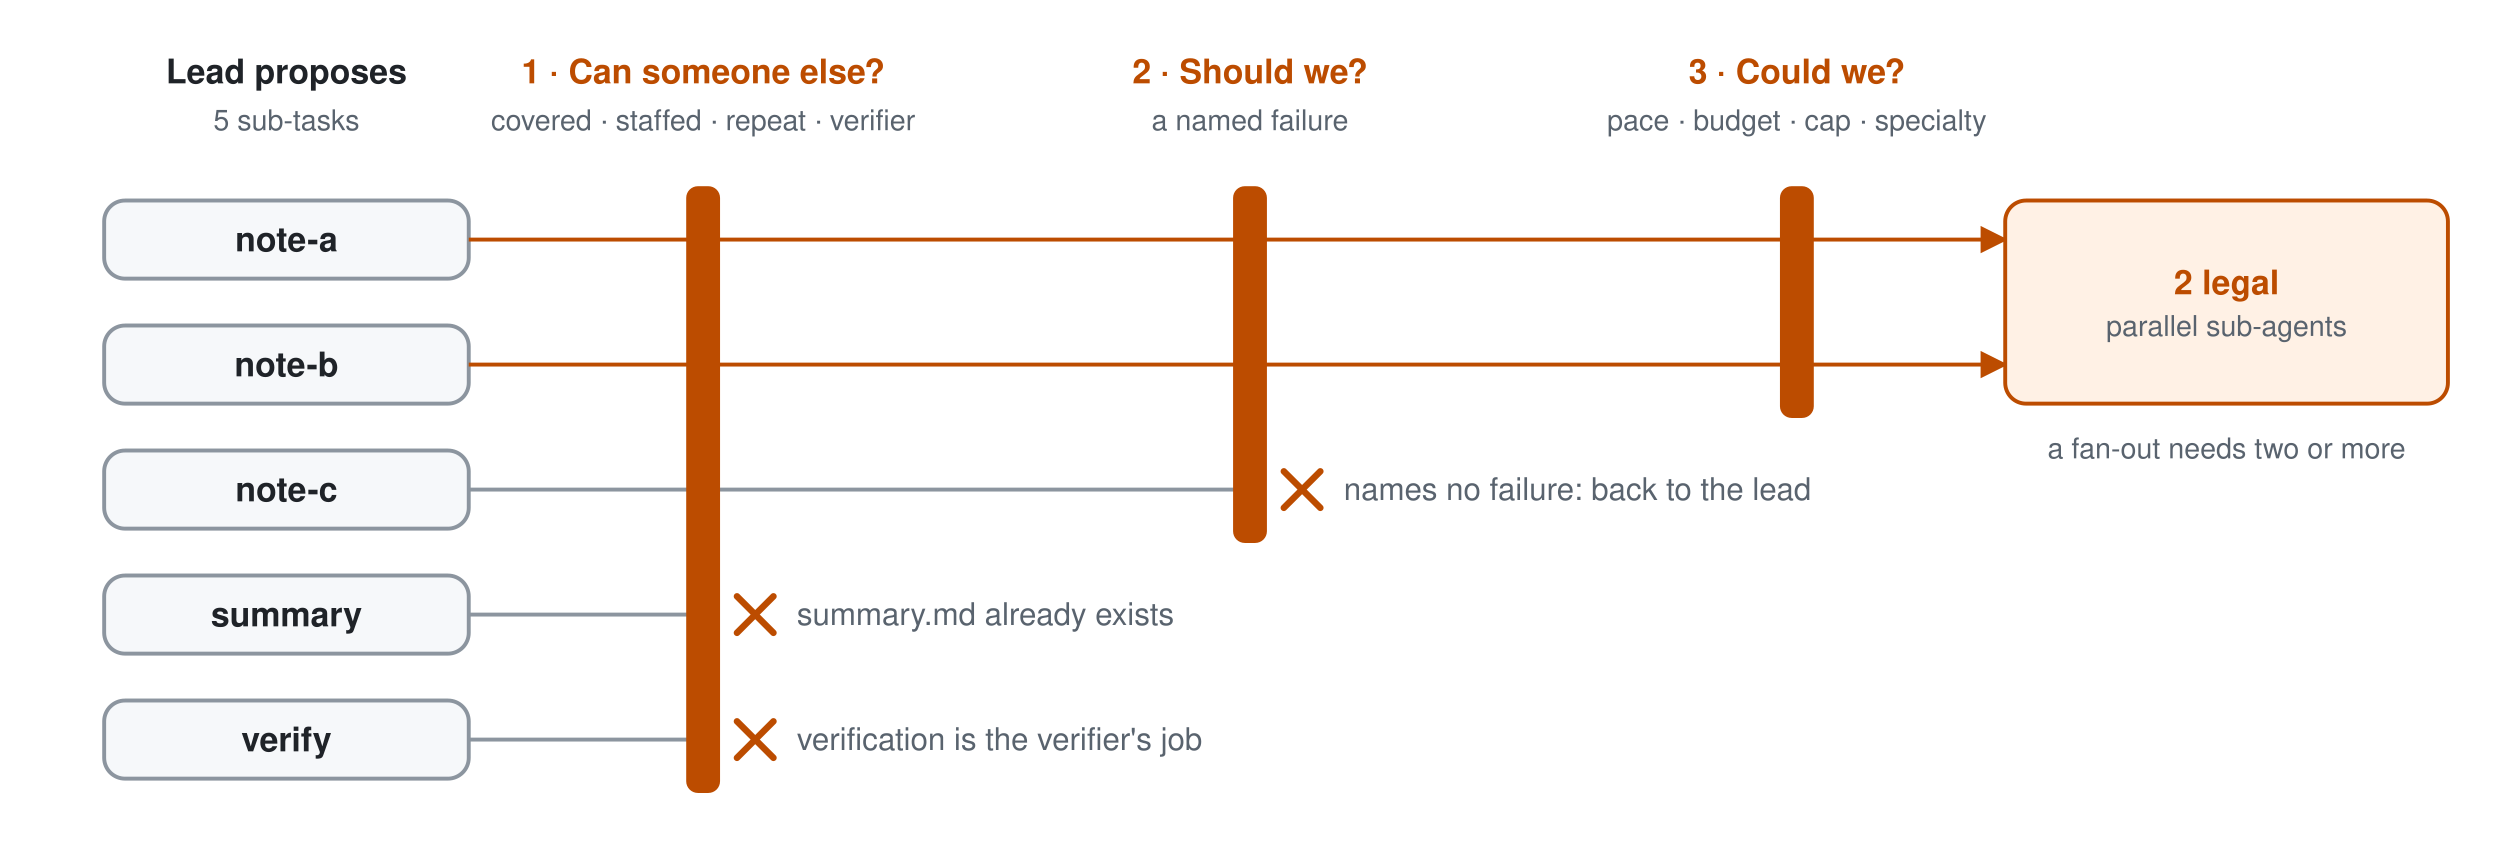
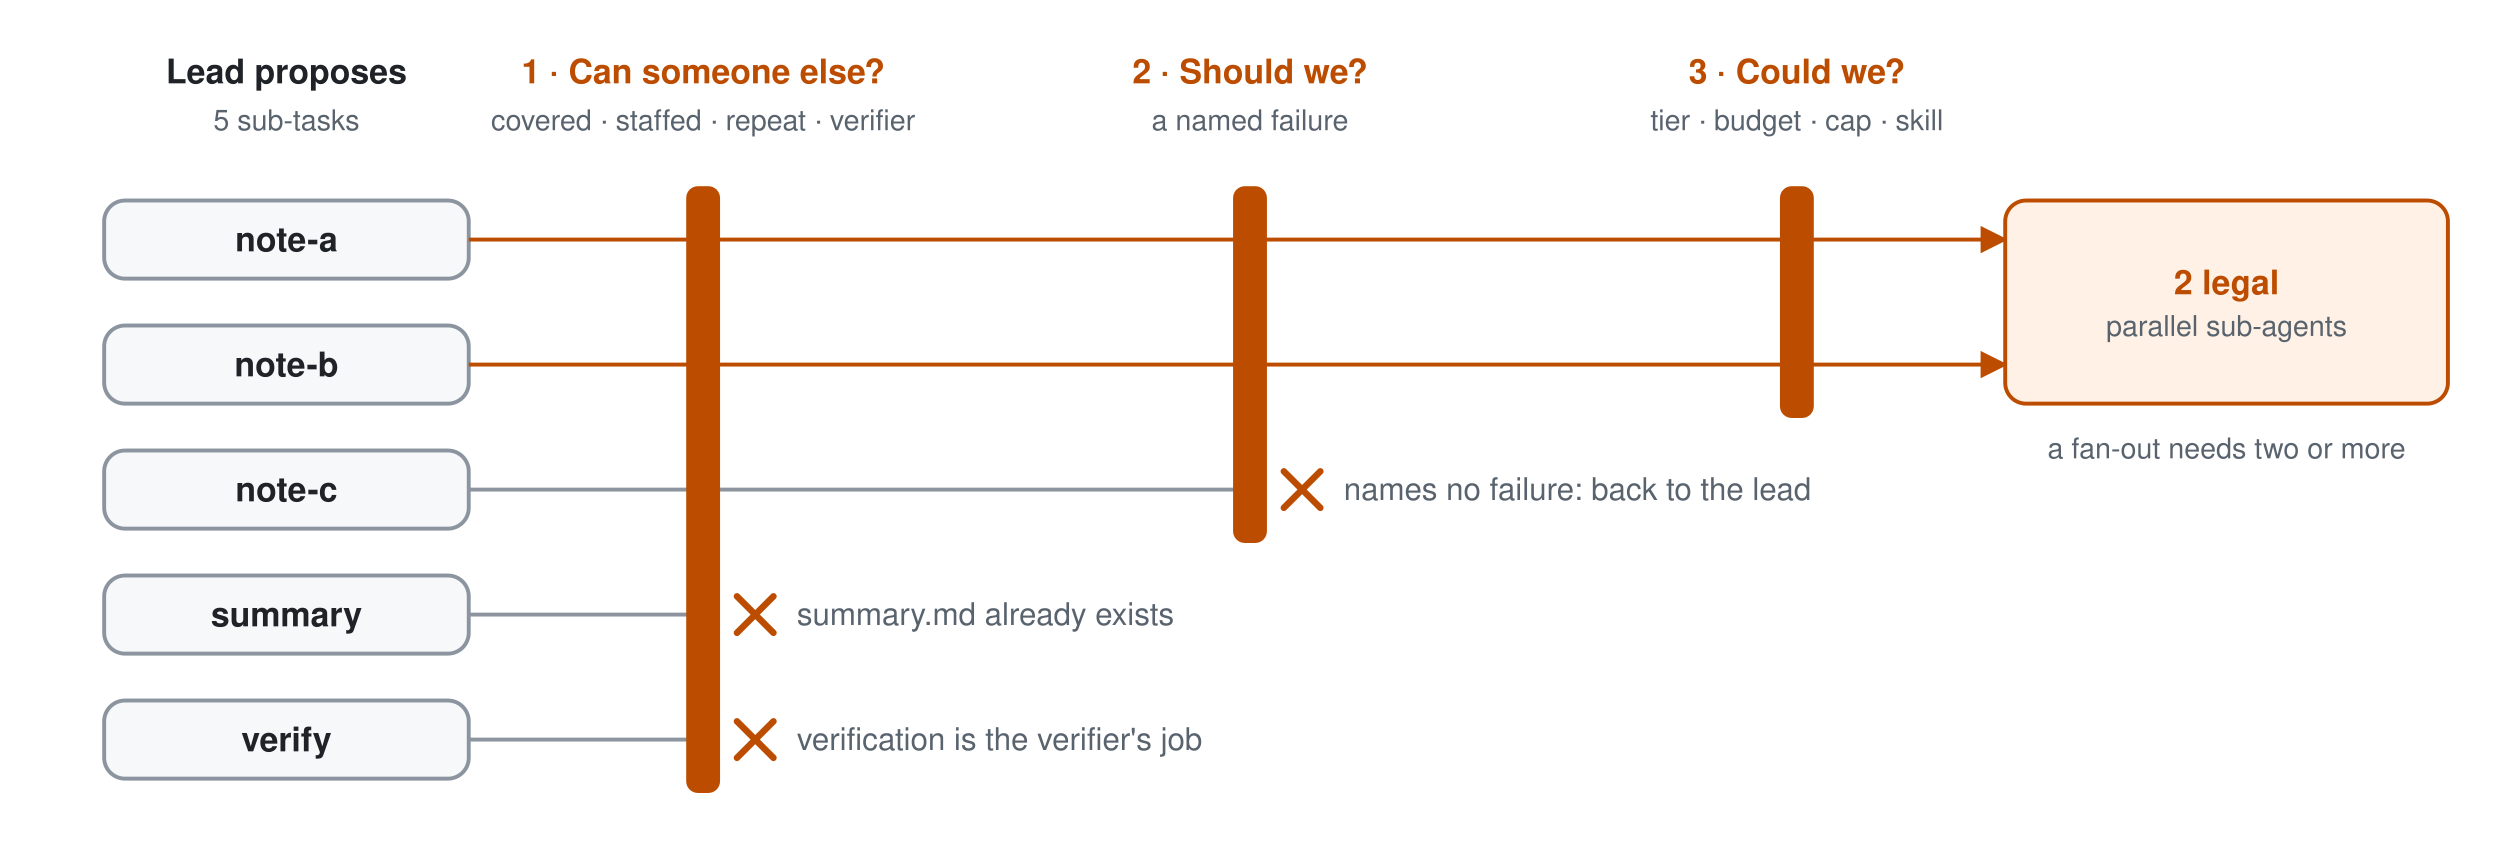
<svg xmlns="http://www.w3.org/2000/svg" viewBox="0 0 960 330" role="img" aria-label="Five proposed sub-tasks pass three gates in order. Two are refused at gate one because the work is already covered, one at gate two because it names no failure and goes back to the lead. Two clear all three gates and run as parallel sub-agents; a fan-out needs at least two." font-family="ui-sans-serif, -apple-system, BlinkMacSystemFont, 'Segoe UI', Helvetica, Arial, sans-serif">
  <defs>
    <marker id="gates-head-accent" viewBox="0 0 10 10" refX="9" refY="5" markerWidth="7" markerHeight="7" orient="auto-start-reverse">
      <path d="M0,0 L10,5 L0,10 z" fill="#bc4c00" />
    </marker>
  </defs>
  <text x="110" y="32" font-size="13" font-weight="700" text-anchor="middle" fill="#1f2328">Lead proposes</text>
  <text x="110" y="50" font-size="11" font-weight="400" text-anchor="middle" fill="#59636e">5 sub-tasks</text>
  <rect x="40" y="77" width="140" height="30" rx="8" fill="#f6f8fa" stroke="#8c959f" stroke-width="1.5" />
  <text x="110.0" y="96.5" font-size="13" font-weight="600" text-anchor="middle" fill="#1f2328">note-a</text>
  <path d="M180,92 H770" fill="none" stroke="#bc4c00" stroke-width="1.5" marker-end="url(#gates-head-accent)" />
  <rect x="40" y="125" width="140" height="30" rx="8" fill="#f6f8fa" stroke="#8c959f" stroke-width="1.5" />
  <text x="110.0" y="144.5" font-size="13" font-weight="600" text-anchor="middle" fill="#1f2328">note-b</text>
  <path d="M180,140 H770" fill="none" stroke="#bc4c00" stroke-width="1.5" marker-end="url(#gates-head-accent)" />
  <rect x="40" y="173" width="140" height="30" rx="8" fill="#f6f8fa" stroke="#8c959f" stroke-width="1.5" />
  <text x="110.0" y="192.5" font-size="13" font-weight="600" text-anchor="middle" fill="#1f2328">note-c</text>
  <path d="M180,188 H476" fill="none" stroke="#8c959f" stroke-width="1.5" />
  <path d="M493,181 L507,195" stroke="#bc4c00" stroke-width="2.5" stroke-linecap="round" />
  <path d="M493,195 L507,181" stroke="#bc4c00" stroke-width="2.5" stroke-linecap="round" />
  <text x="516" y="192" font-size="12" font-weight="400" text-anchor="start" fill="#59636e">names no failure: back to the lead</text>
  <rect x="40" y="221" width="140" height="30" rx="8" fill="#f6f8fa" stroke="#8c959f" stroke-width="1.5" />
  <text x="110.0" y="240.5" font-size="13" font-weight="600" text-anchor="middle" fill="#1f2328">summary</text>
  <path d="M180,236 H266" fill="none" stroke="#8c959f" stroke-width="1.5" />
  <path d="M283,229 L297,243" stroke="#bc4c00" stroke-width="2.5" stroke-linecap="round" />
  <path d="M283,243 L297,229" stroke="#bc4c00" stroke-width="2.5" stroke-linecap="round" />
  <text x="306" y="240" font-size="12" font-weight="400" text-anchor="start" fill="#59636e">summary.md already exists</text>
  <rect x="40" y="269" width="140" height="30" rx="8" fill="#f6f8fa" stroke="#8c959f" stroke-width="1.5" />
  <text x="110.0" y="288.5" font-size="13" font-weight="600" text-anchor="middle" fill="#1f2328">verify</text>
  <path d="M180,284 H266" fill="none" stroke="#8c959f" stroke-width="1.5" />
  <path d="M283,277 L297,291" stroke="#bc4c00" stroke-width="2.5" stroke-linecap="round" />
  <path d="M283,291 L297,277" stroke="#bc4c00" stroke-width="2.5" stroke-linecap="round" />
  <text x="306" y="288" font-size="12" font-weight="400" text-anchor="start" fill="#59636e">verification is the verifier's job</text>
  <rect x="264" y="72" width="12" height="232" rx="4" fill="#bc4c00" stroke="#bc4c00" stroke-width="1" />
  <text x="270" y="32" font-size="13" font-weight="700" text-anchor="middle" fill="#bc4c00">1 · Can someone else?</text>
  <text x="270" y="50" font-size="11" font-weight="400" text-anchor="middle" fill="#59636e">covered · staffed · repeat · verifier</text>
  <rect x="474" y="72" width="12" height="136" rx="4" fill="#bc4c00" stroke="#bc4c00" stroke-width="1" />
  <text x="480" y="32" font-size="13" font-weight="700" text-anchor="middle" fill="#bc4c00">2 · Should we?</text>
  <text x="480" y="50" font-size="11" font-weight="400" text-anchor="middle" fill="#59636e">a named failure</text>
  <rect x="684" y="72" width="12" height="88" rx="4" fill="#bc4c00" stroke="#bc4c00" stroke-width="1" />
  <text x="690" y="32" font-size="13" font-weight="700" text-anchor="middle" fill="#bc4c00">3 · Could we?</text>
-   <text x="690" y="50" font-size="11" font-weight="400" text-anchor="middle" fill="#59636e">pace · budget · cap · specialty</text>
+   <text x="690" y="50" font-size="11" font-weight="400" text-anchor="middle" fill="#59636e">tier · budget · cap · skill</text>
  <rect x="770" y="77" width="170" height="78" rx="8" fill="#fff1e5" stroke="#bc4c00" stroke-width="1.5" />
  <text x="855.0" y="113.0" font-size="13" font-weight="600" text-anchor="middle" fill="#bc4c00">2 legal</text>
  <text x="855.0" y="129.0" font-size="11" font-weight="400" text-anchor="middle" fill="#59636e">parallel sub-agents</text>
  <text x="855" y="176" font-size="11" font-weight="400" text-anchor="middle" fill="#59636e">a fan-out needs two or more</text>
</svg>
